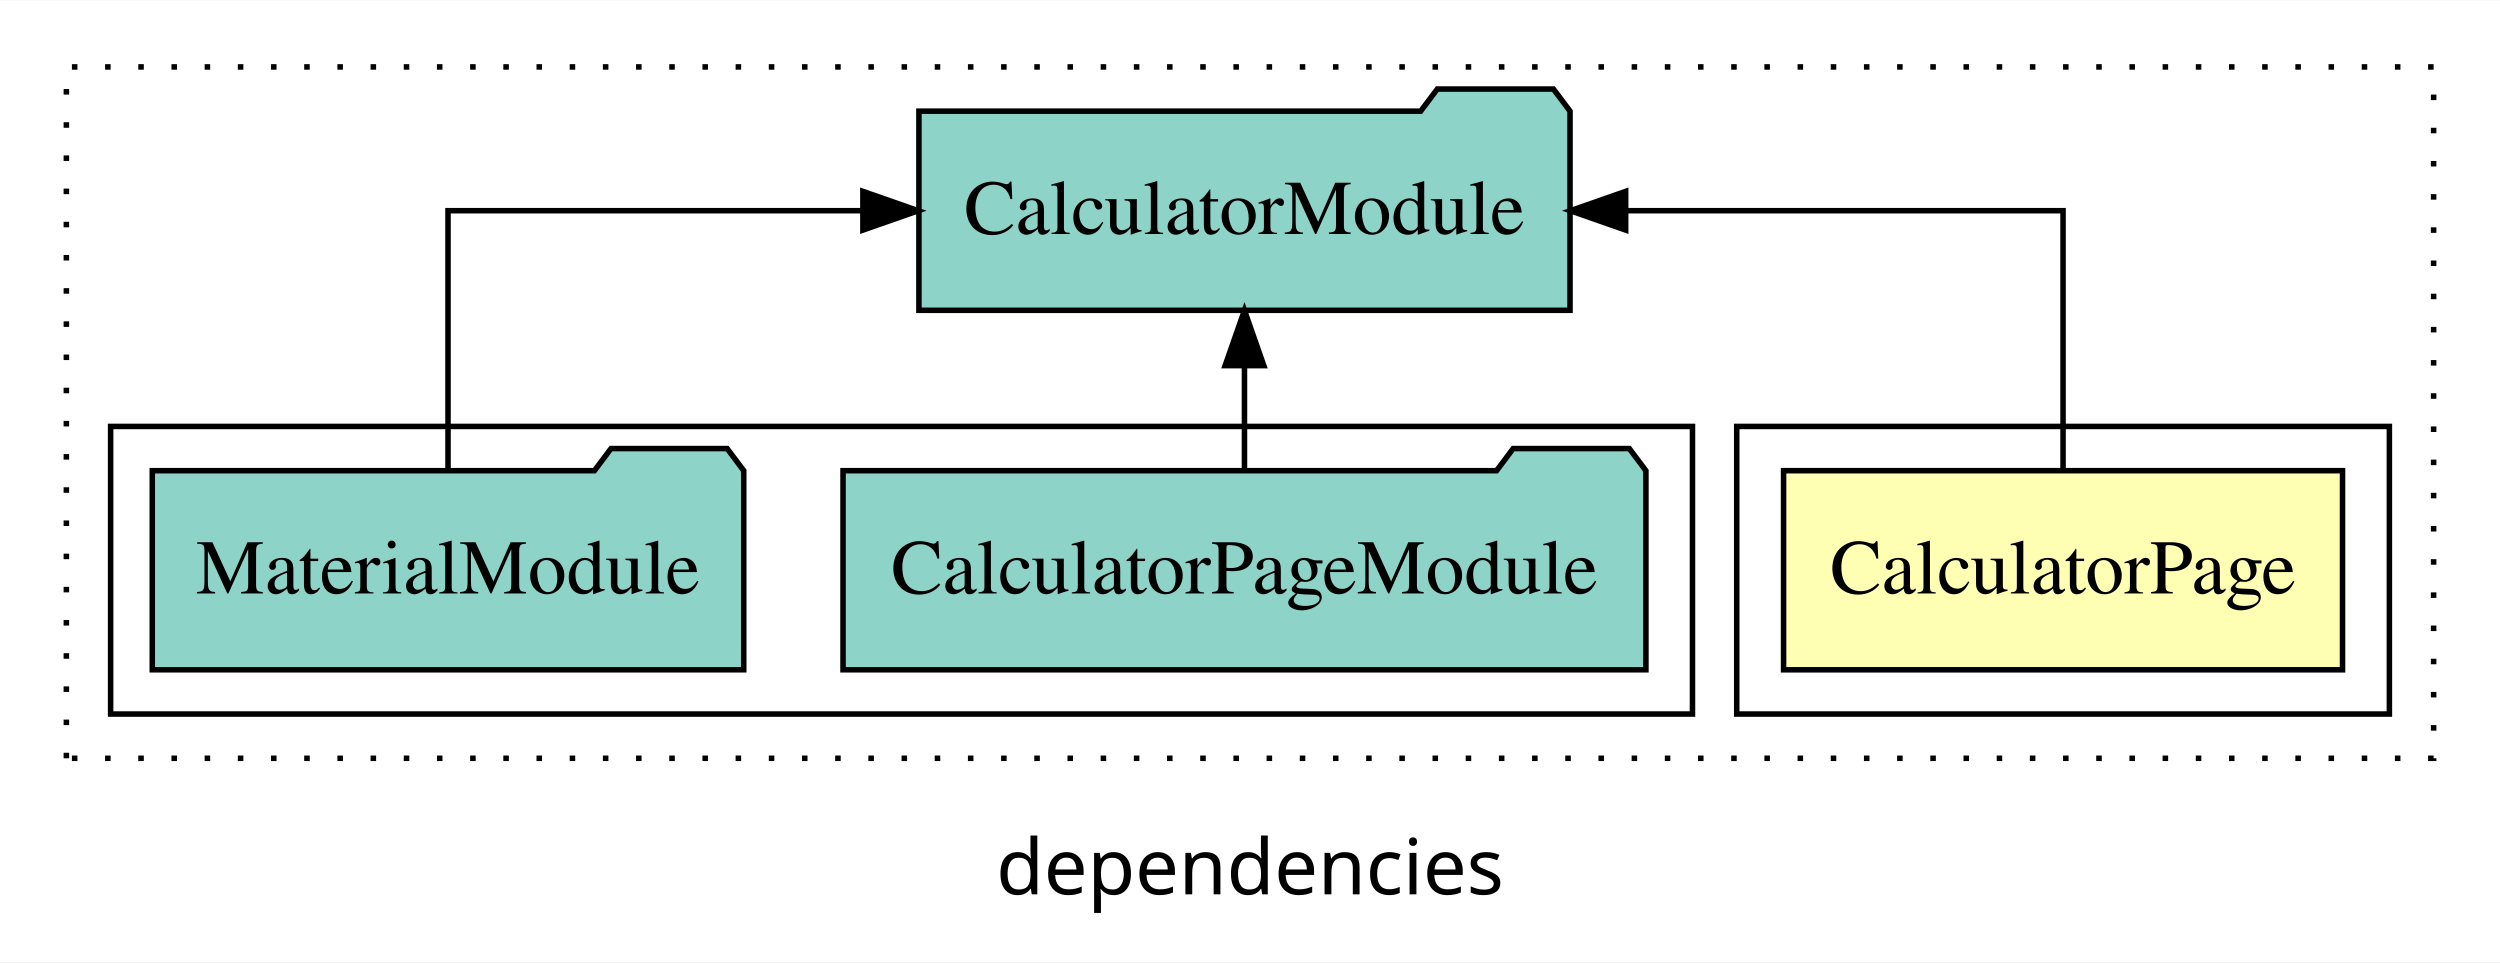
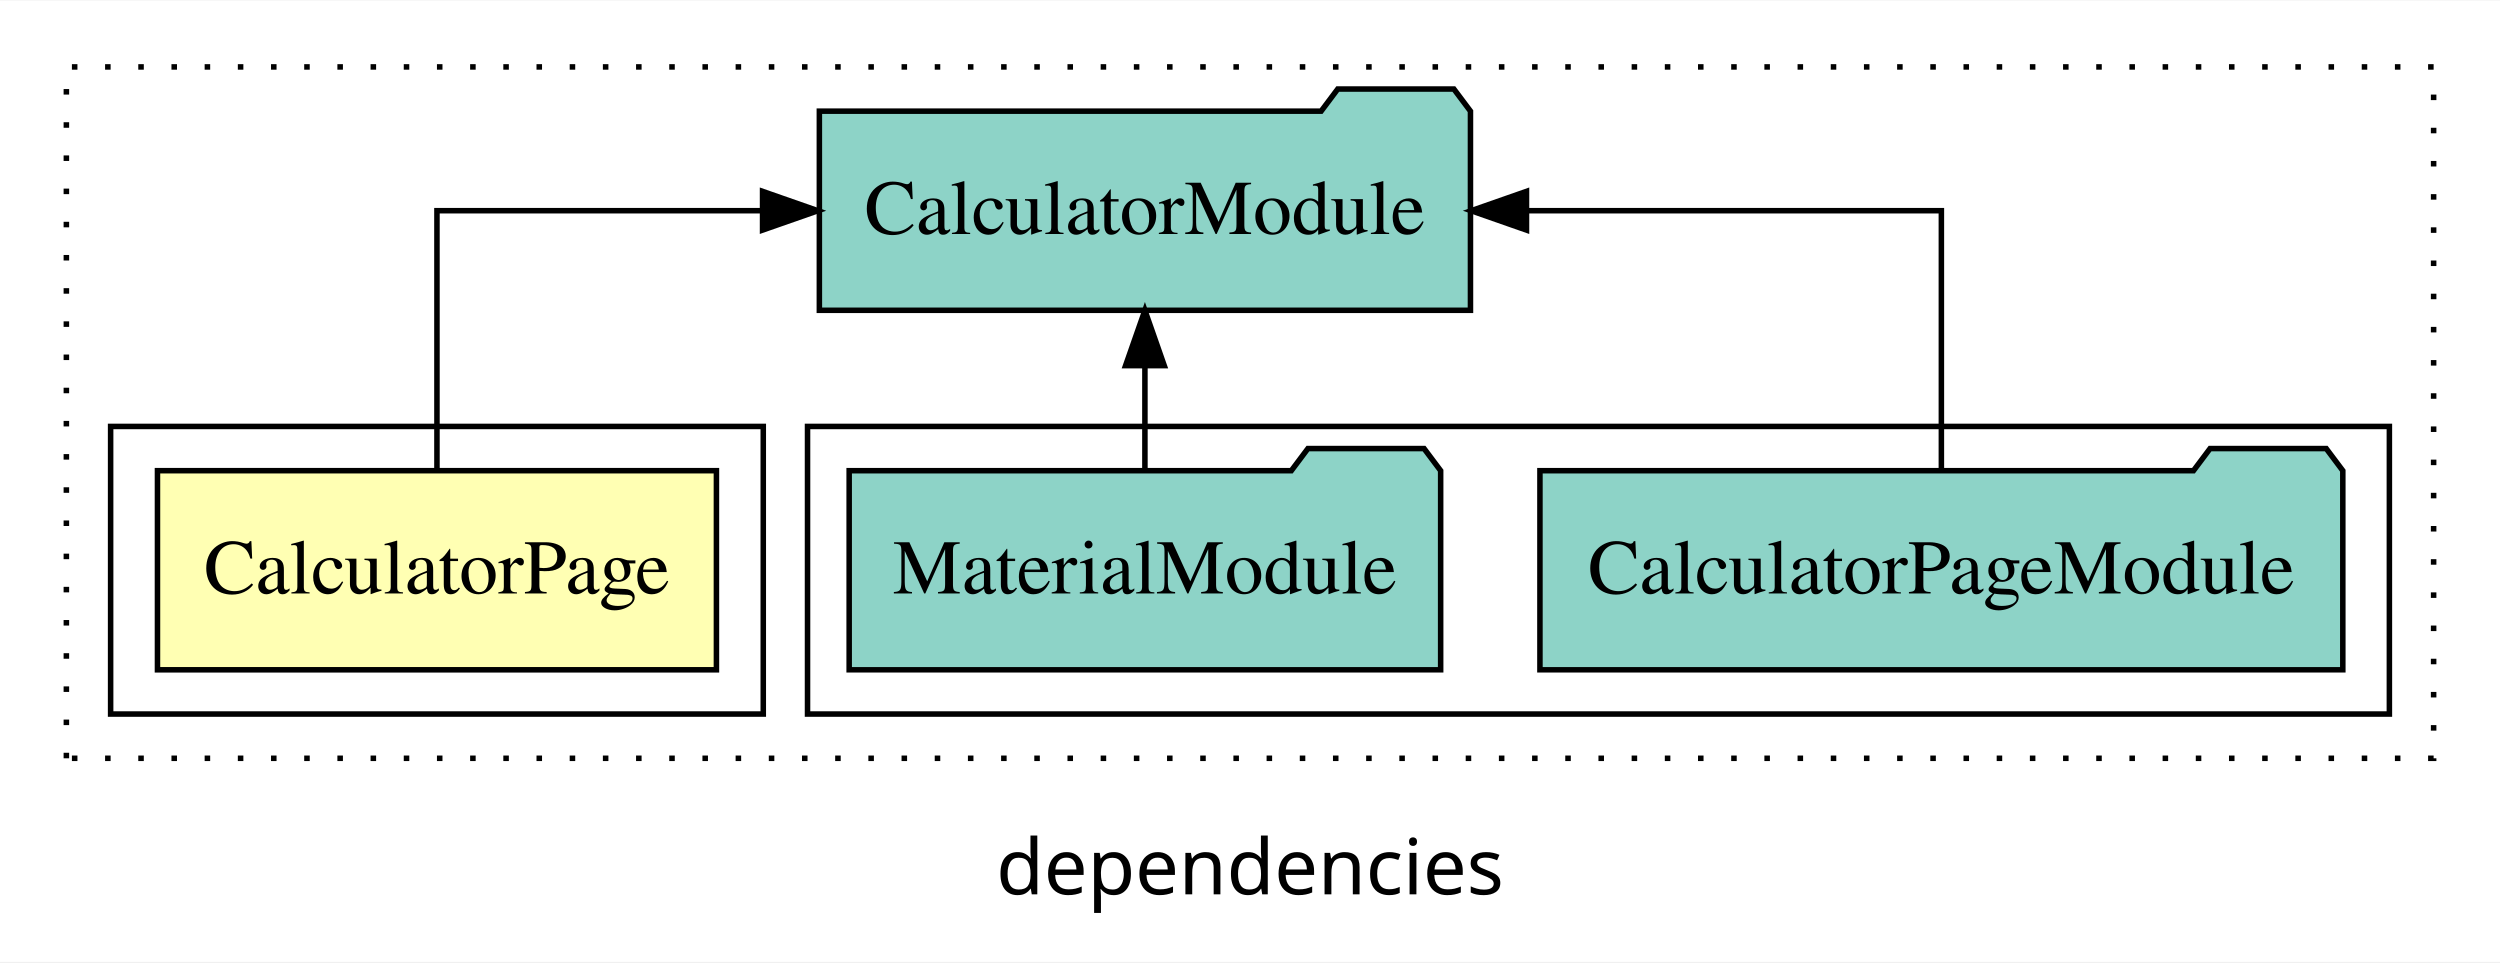
<svg xmlns="http://www.w3.org/2000/svg" width="452pt" height="174pt" viewBox="0.00 0.00 452.00 173.80">
  <g id="graph0" class="graph" transform="scale(1 1) rotate(0) translate(4 169.8)">
    <polygon fill="white" stroke="transparent" points="-4,4 -4,-169.8 448,-169.8 448,4 -4,4" />
    <text text-anchor="middle" x="222" y="-8.2" font-family="sans-serif" font-size="14.00">dependencies</text>
    <g id="clust1" class="cluster">
      <polygon fill="none" stroke="black" stroke-dasharray="1,5" points="8,-32.8 8,-157.8 436,-157.8 436,-32.8 8,-32.8" />
    </g>
+     <g id="clust4" class="cluster">
+       <polygon fill="none" stroke="black" points="142,-40.8 142,-92.8 428,-92.8 428,-40.8 142,-40.8" />
+     </g>
    <g id="clust2" class="cluster">
-       <polygon fill="none" stroke="black" points="310,-40.8 310,-92.8 428,-92.8 428,-40.8 310,-40.8" />
-     </g>
-     <g id="clust4" class="cluster">
-       <polygon fill="none" stroke="black" points="16,-40.8 16,-92.8 302,-92.8 302,-40.8 16,-40.8" />
+       <polygon fill="none" stroke="black" points="16,-40.8 16,-92.8 134,-92.8 134,-40.8 16,-40.8" />
    </g>
    <g id="node1" class="node">
-       <polygon fill="#ffffb3" stroke="black" points="419.53,-84.8 318.47,-84.8 318.47,-48.8 419.53,-48.8 419.53,-84.8" />
-       <text text-anchor="middle" x="369" y="-62.6" font-family="Times,serif" font-size="14.00">CalculatorPage</text>
+       <polygon fill="#ffffb3" stroke="black" points="125.53,-84.8 24.47,-84.8 24.47,-48.8 125.53,-48.8 125.53,-84.8" />
+       <text text-anchor="middle" x="75" y="-62.6" font-family="Times,serif" font-size="14.00">CalculatorPage</text>
    </g>
    <g id="node2" class="node">
-       <polygon fill="#8dd3c7" stroke="black" points="279.86,-149.8 276.86,-153.8 255.86,-153.8 252.86,-149.8 162.14,-149.8 162.14,-113.8 279.86,-113.8 279.86,-149.8" />
-       <text text-anchor="middle" x="221" y="-127.6" font-family="Times,serif" font-size="14.00">CalculatorModule</text>
+       <polygon fill="#8dd3c7" stroke="black" points="261.86,-149.8 258.86,-153.8 237.86,-153.8 234.86,-149.8 144.14,-149.8 144.14,-113.8 261.86,-113.8 261.86,-149.8" />
+       <text text-anchor="middle" x="203" y="-127.6" font-family="Times,serif" font-size="14.00">CalculatorModule</text>
    </g>
    <g id="edge1" class="edge">
-       <path fill="none" stroke="black" d="M369,-84.91C369,-104.14 369,-131.8 369,-131.8 369,-131.8 289.92,-131.8 289.92,-131.8" />
-       <polygon fill="black" stroke="black" points="289.92,-128.3 279.92,-131.8 289.92,-135.3 289.92,-128.3" />
+       <path fill="none" stroke="black" d="M75,-84.91C75,-104.14 75,-131.8 75,-131.8 75,-131.8 133.87,-131.8 133.87,-131.8" />
+       <polygon fill="black" stroke="black" points="133.87,-135.3 143.87,-131.8 133.87,-128.3 133.87,-135.3" />
    </g>
    <g id="node3" class="node">
-       <polygon fill="#8dd3c7" stroke="black" points="293.58,-84.8 290.58,-88.8 269.58,-88.8 266.58,-84.8 148.42,-84.8 148.42,-48.8 293.58,-48.8 293.58,-84.8" />
-       <text text-anchor="middle" x="221" y="-62.6" font-family="Times,serif" font-size="14.00">CalculatorPageModule</text>
+       <polygon fill="#8dd3c7" stroke="black" points="419.58,-84.8 416.58,-88.8 395.58,-88.8 392.58,-84.8 274.42,-84.8 274.42,-48.8 419.58,-48.8 419.58,-84.8" />
+       <text text-anchor="middle" x="347" y="-62.6" font-family="Times,serif" font-size="14.00">CalculatorPageModule</text>
    </g>
    <g id="edge2" class="edge">
-       <path fill="none" stroke="black" d="M221,-84.91C221,-84.91 221,-103.79 221,-103.79" />
-       <polygon fill="black" stroke="black" points="217.5,-103.79 221,-113.79 224.5,-103.79 217.5,-103.79" />
+       <path fill="none" stroke="black" d="M347,-84.91C347,-104.14 347,-131.8 347,-131.8 347,-131.8 271.99,-131.8 271.99,-131.8" />
+       <polygon fill="black" stroke="black" points="271.99,-128.3 261.99,-131.8 271.99,-135.3 271.99,-128.3" />
    </g>
    <g id="node4" class="node">
-       <polygon fill="#8dd3c7" stroke="black" points="130.47,-84.8 127.47,-88.8 106.47,-88.8 103.47,-84.8 23.53,-84.8 23.53,-48.8 130.47,-48.8 130.47,-84.8" />
-       <text text-anchor="middle" x="77" y="-62.6" font-family="Times,serif" font-size="14.00">MaterialModule</text>
+       <polygon fill="#8dd3c7" stroke="black" points="256.47,-84.8 253.47,-88.8 232.47,-88.8 229.47,-84.8 149.53,-84.8 149.53,-48.8 256.47,-48.8 256.47,-84.8" />
+       <text text-anchor="middle" x="203" y="-62.6" font-family="Times,serif" font-size="14.00">MaterialModule</text>
    </g>
    <g id="edge3" class="edge">
-       <path fill="none" stroke="black" d="M77,-84.91C77,-104.14 77,-131.8 77,-131.8 77,-131.8 152.01,-131.8 152.01,-131.8" />
-       <polygon fill="black" stroke="black" points="152.01,-135.3 162.01,-131.8 152.01,-128.3 152.01,-135.3" />
+       <path fill="none" stroke="black" d="M203,-84.91C203,-84.91 203,-103.79 203,-103.79" />
+       <polygon fill="black" stroke="black" points="199.5,-103.79 203,-113.79 206.5,-103.79 199.5,-103.79" />
    </g>
  </g>
</svg>
